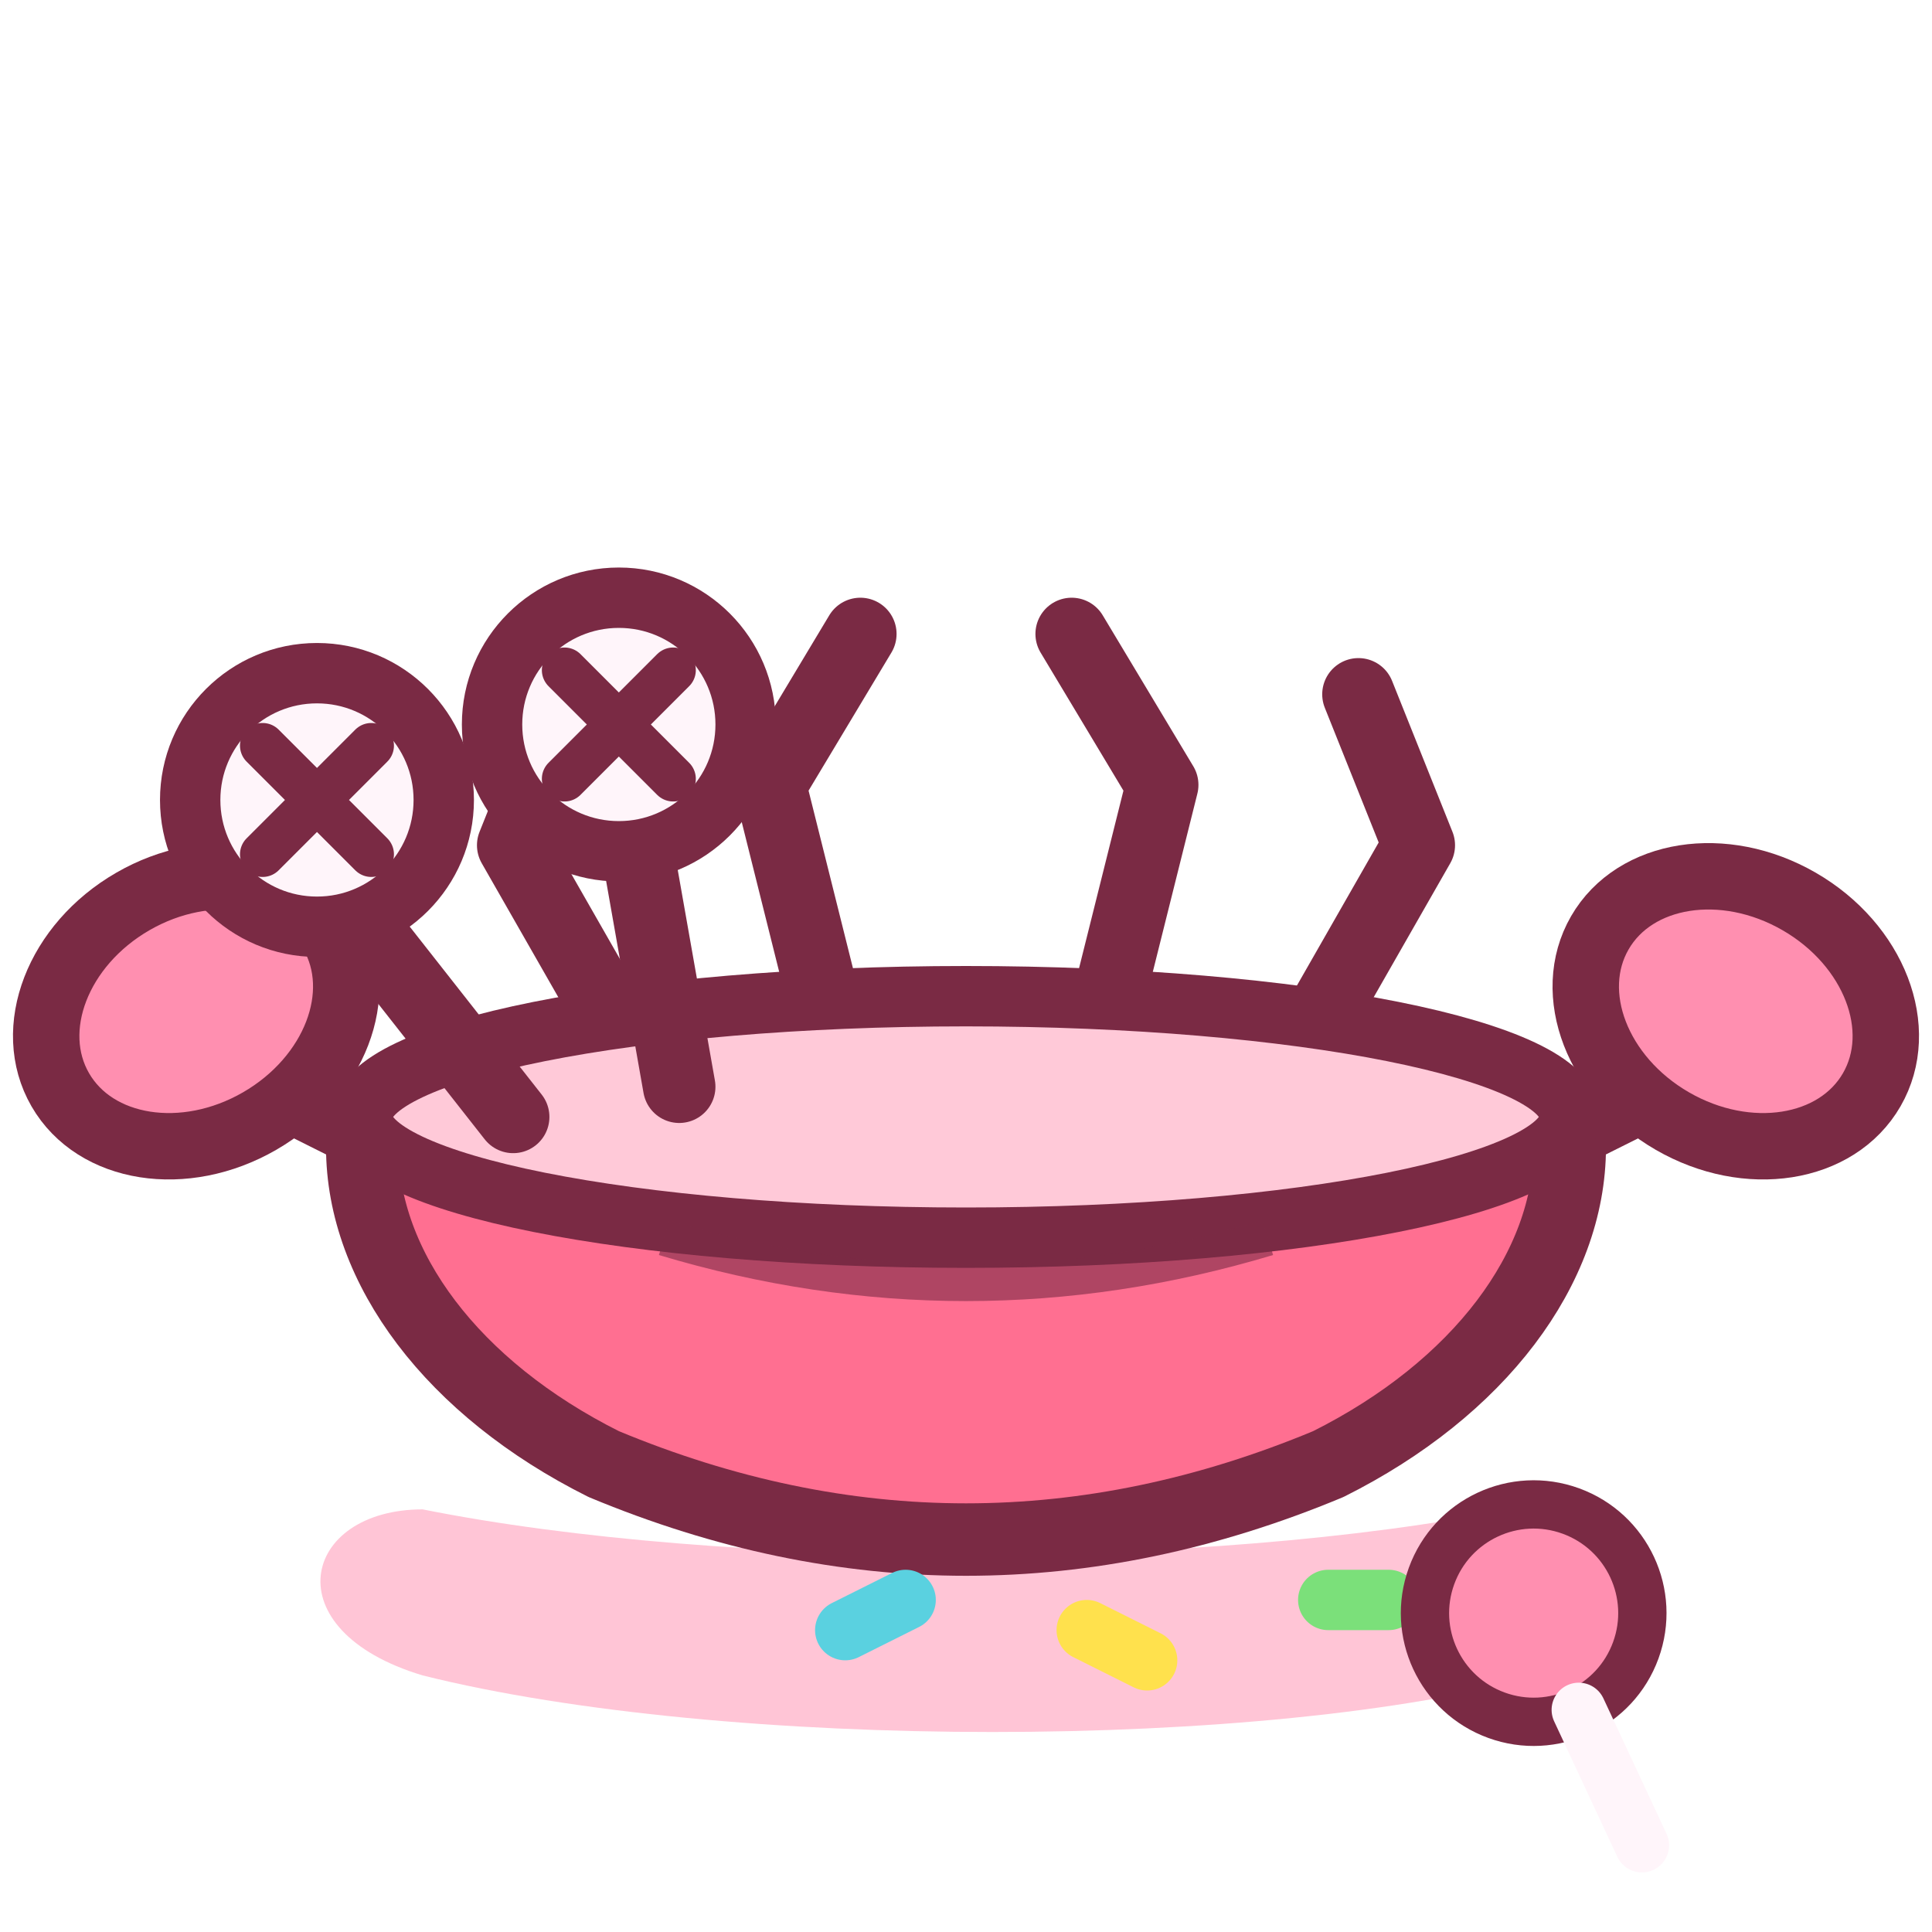
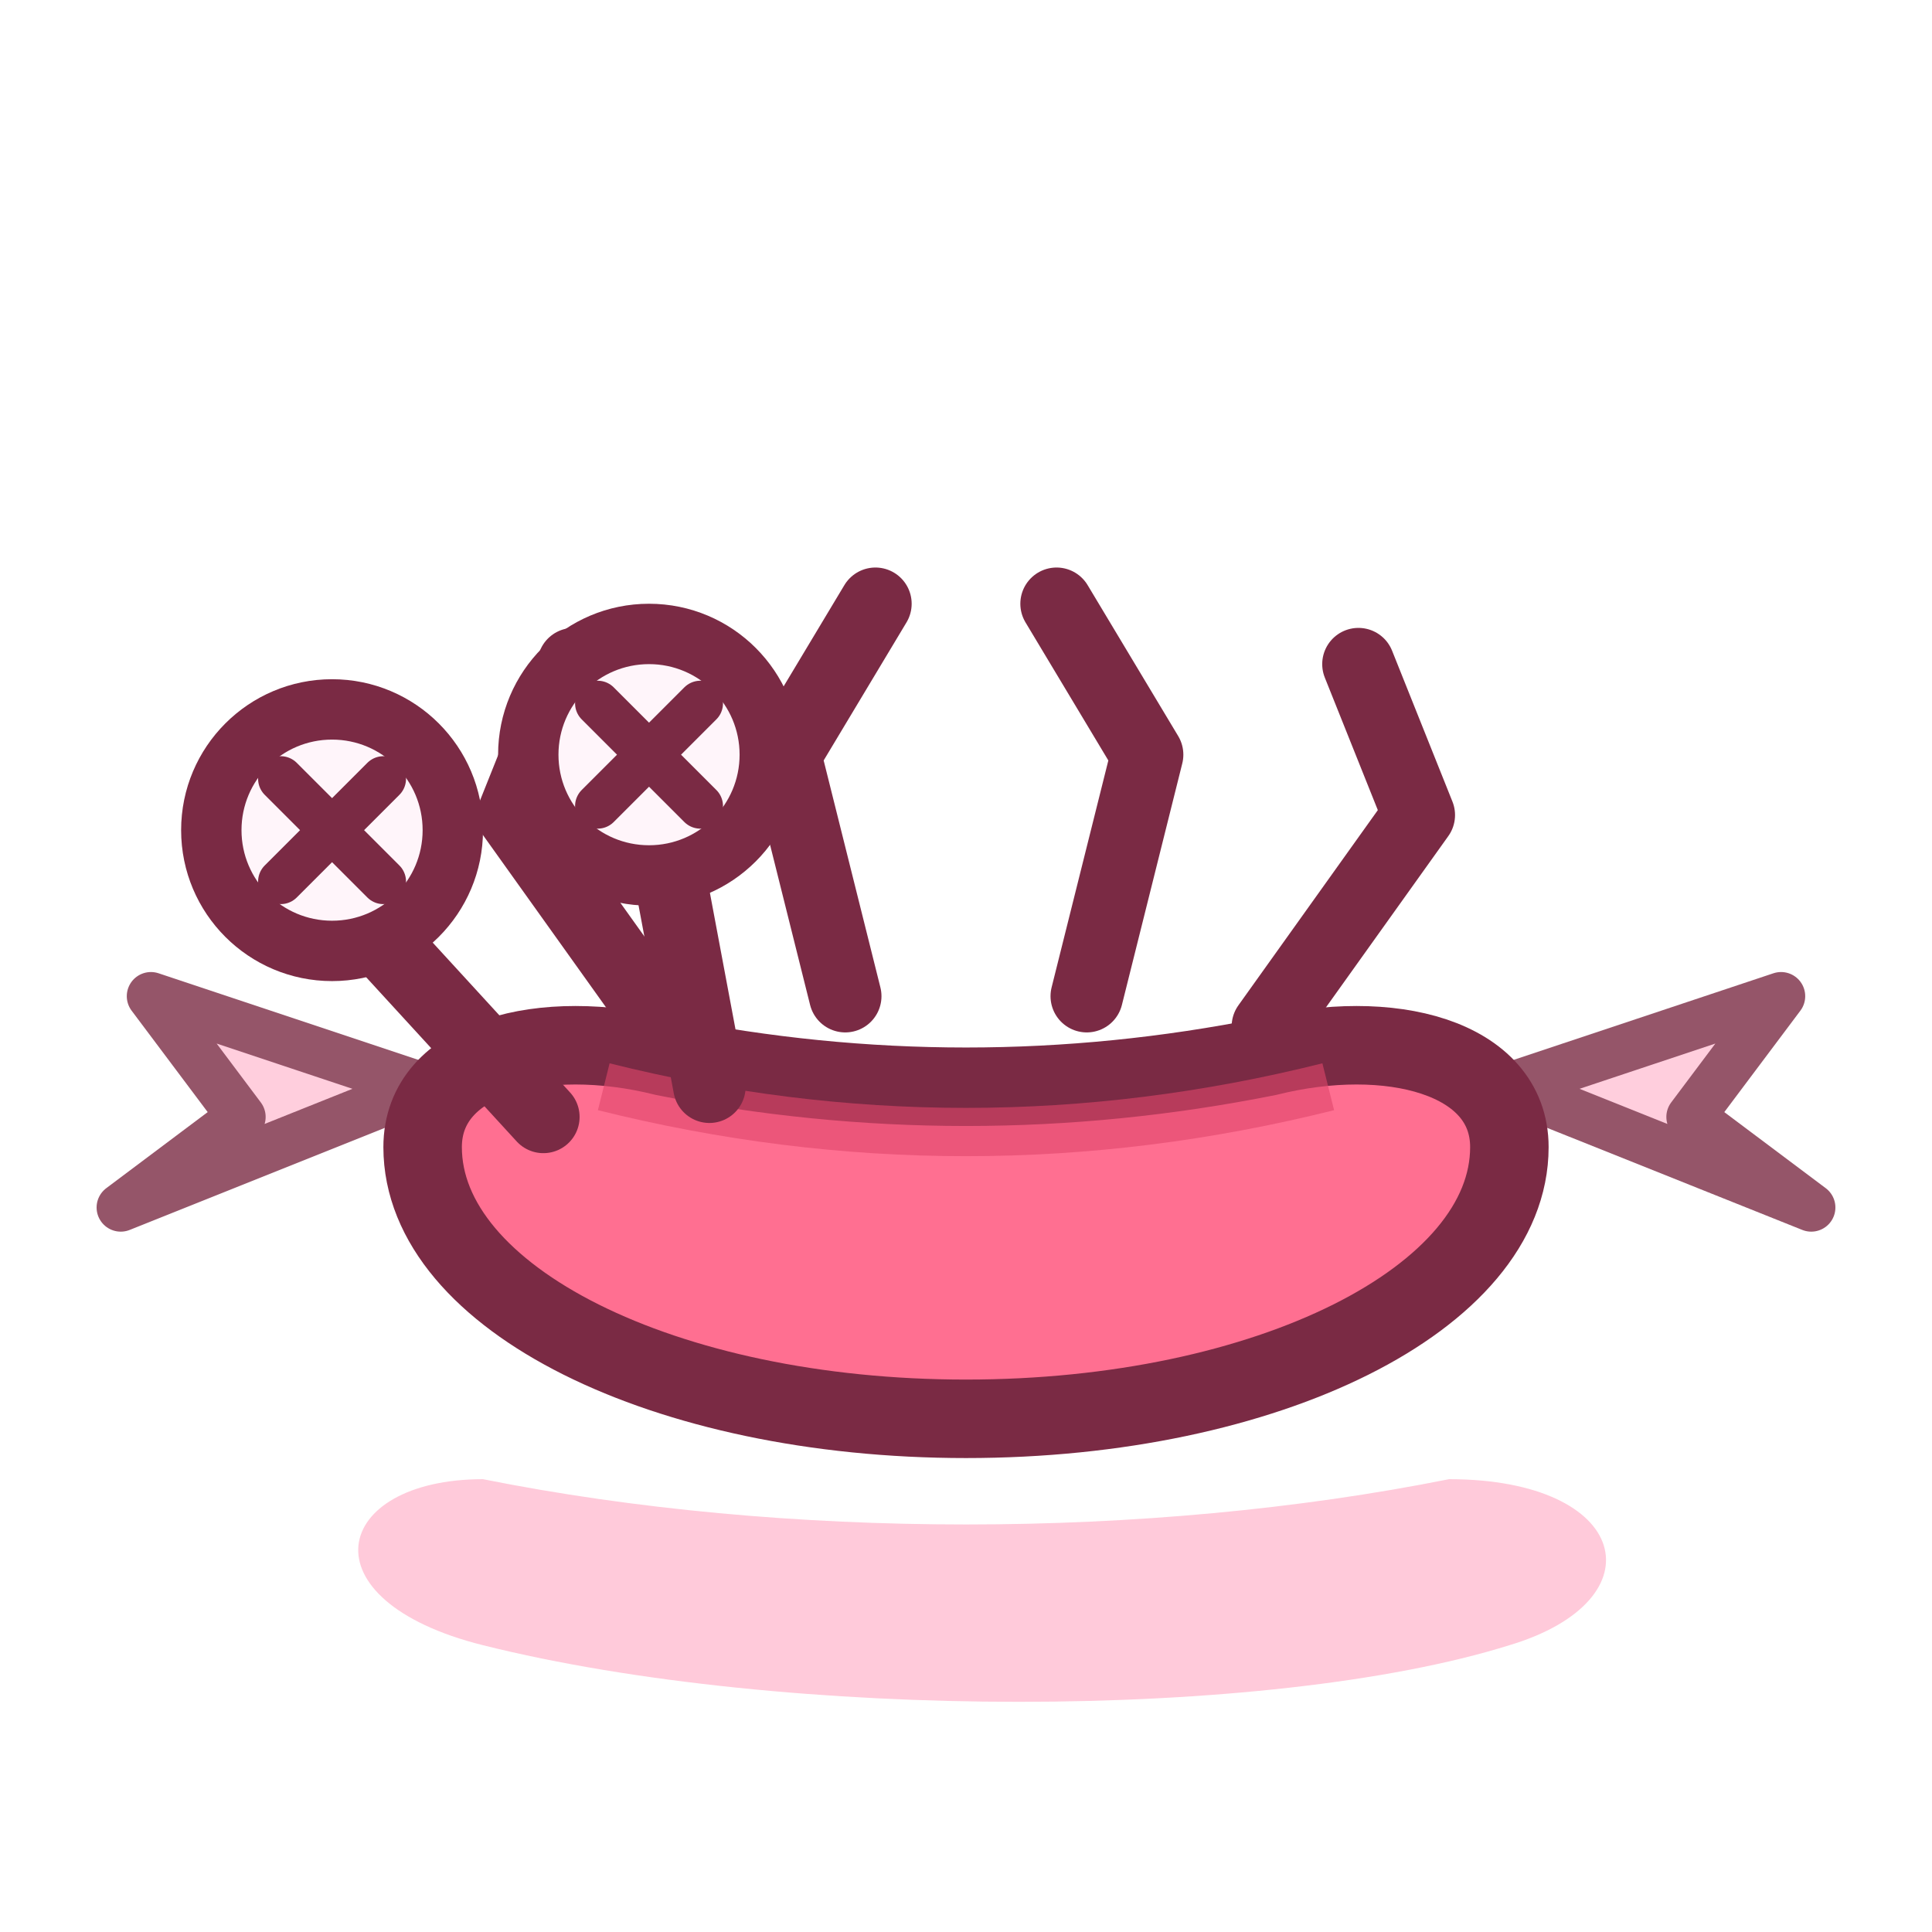
<svg xmlns="http://www.w3.org/2000/svg" viewBox="0 0 64 64">
-   <path d="M14 50 C10 50 9 54 14 55.5 C24 58 42 58 51 55.5 C56 54 55 50 50 50 C40 52 24 52 14 50 Z" fill="#ff9ebb" opacity="0.6" />
+   <path d="M16 49 C11 49 10 53 16 54.5 C26 57 42 57 50 54.5 C55 53 54 49 48 49 C38 51 26 51 16 49 Z" fill="#ff9ebb" opacity="0.55" />
  <g fill="none" stroke="#7a2a44" stroke-width="2.4" stroke-linecap="round" stroke-linejoin="round">
-     <path d="M21 35 L17 28 L19 23" />
-     <path d="M27.5 34 L25.5 26 L28.5 21" />
-     <path d="M36.5 34 L38.5 26 L35.5 21" />
-     <path d="M43 35 L47 28 L45 23" />
-     <path d="M15 39 L9 36" />
-     <path d="M49 39 L55 36" />
+     <path d="M22 34 L17 27 L19 22" />
+     <path d="M28 33 L26 25 L29 20" />
+     <path d="M42 34 L47 27 L45 22" />
+     <path d="M36 33 L38 25 L35 20" />
  </g>
-   <ellipse cx="6.5" cy="33.5" rx="5.2" ry="4.2" fill="#ff8fb0" stroke="#7a2a44" stroke-width="2.2" transform="rotate(-30 6.5 33.5)" />
-   <ellipse cx="57.5" cy="33.5" rx="5.2" ry="4.2" fill="#ff8fb0" stroke="#7a2a44" stroke-width="2.2" transform="rotate(30 57.5 33.5)" />
-   <path d="M12 38 C12 42 15 46 20 48.5 Q26 51 32 51 Q38 51 44 48.5 C49 46 52 42 52 38 L52 37 L12 37 Z" fill="#ff6f91" stroke="#7a2a44" stroke-width="2.4" stroke-linejoin="round" />
-   <ellipse cx="32" cy="37" rx="20" ry="4" fill="#ffc9d8" stroke="#7a2a44" stroke-width="2" />
-   <path d="M22 41 Q32 44 42 41" stroke="#7a2a44" stroke-width="1.2" fill="none" opacity="0.6" />
+   <g stroke="#7a2a44" stroke-width="1.6" stroke-linejoin="round">
+     <path d="M14 36 L5 33 L8 37 L4 40 Z" fill="#ffc2d4" opacity="0.8" />
+     <path d="M50 36 L59 33 L56 37 L60 40 Z" fill="#ffc2d4" opacity="0.8" />
+   </g>
+   <path d="M14 38 C14 43 22 47 32 47 C42 47 50 43 50 38 C50 35 46 34 42 35 Q32 37 22 35 C18 34 14 35 14 38 Z" fill="#ff6f91" stroke="#7a2a44" stroke-width="2.6" stroke-linejoin="round" />
+   <path d="M20 36 Q32 39 44 36" stroke="#e0466b" stroke-width="1.6" fill="none" opacity="0.6" />
  <g fill="none" stroke="#7a2a44" stroke-width="2.4" stroke-linecap="round">
-     <path d="M17 37 L11.5 30" />
-     <path d="M22.5 36 L21 27.5" />
+     <path d="M18 37 L12.5 31" />
+     <path d="M23.5 36 L22 28" />
  </g>
-   <circle cx="10.5" cy="26.5" r="4.2" fill="#fff5fa" stroke="#7a2a44" stroke-width="2" />
-   <path d="M8.7 24.7 L12.3 28.3 M12.3 24.7 L8.7 28.3" stroke="#7a2a44" stroke-width="1.5" stroke-linecap="round" />
-   <circle cx="20.5" cy="24" r="4.2" fill="#fff5fa" stroke="#7a2a44" stroke-width="2" />
-   <path d="M18.7 22.2 L22.3 25.8 M22.3 22.2 L18.7 25.8" stroke="#7a2a44" stroke-width="1.5" stroke-linecap="round" />
-   <g stroke-width="2" stroke-linecap="round">
-     <path d="M28 54 L30 53" stroke="#5ad1e0" />
-     <path d="M36 54 L38 55" stroke="#ffe14d" />
-     <path d="M44 53 L46 53" stroke="#7be07a" />
-   </g>
-   <g transform="rotate(20 52 56)">
-     <circle cx="50" cy="54" r="3.6" fill="#ff8fb0" stroke="#7a2a44" stroke-width="1.6" />
-     <path d="M52.5 56.5 L56 60" stroke="#fff5fa" stroke-width="1.8" stroke-linecap="round" />
-   </g>
+   <circle cx="11" cy="27.5" r="4" fill="#fff5fa" stroke="#7a2a44" stroke-width="2" />
+   <path d="M9.3 25.8 L12.7 29.2 M12.7 25.8 L9.3 29.2" stroke="#7a2a44" stroke-width="1.5" stroke-linecap="round" />
+   <circle cx="21.5" cy="25" r="4" fill="#fff5fa" stroke="#7a2a44" stroke-width="2" />
+   <path d="M19.8 23.3 L23.2 26.7 M23.2 23.3 L19.8 26.7" stroke="#7a2a44" stroke-width="1.5" stroke-linecap="round" />
</svg>
